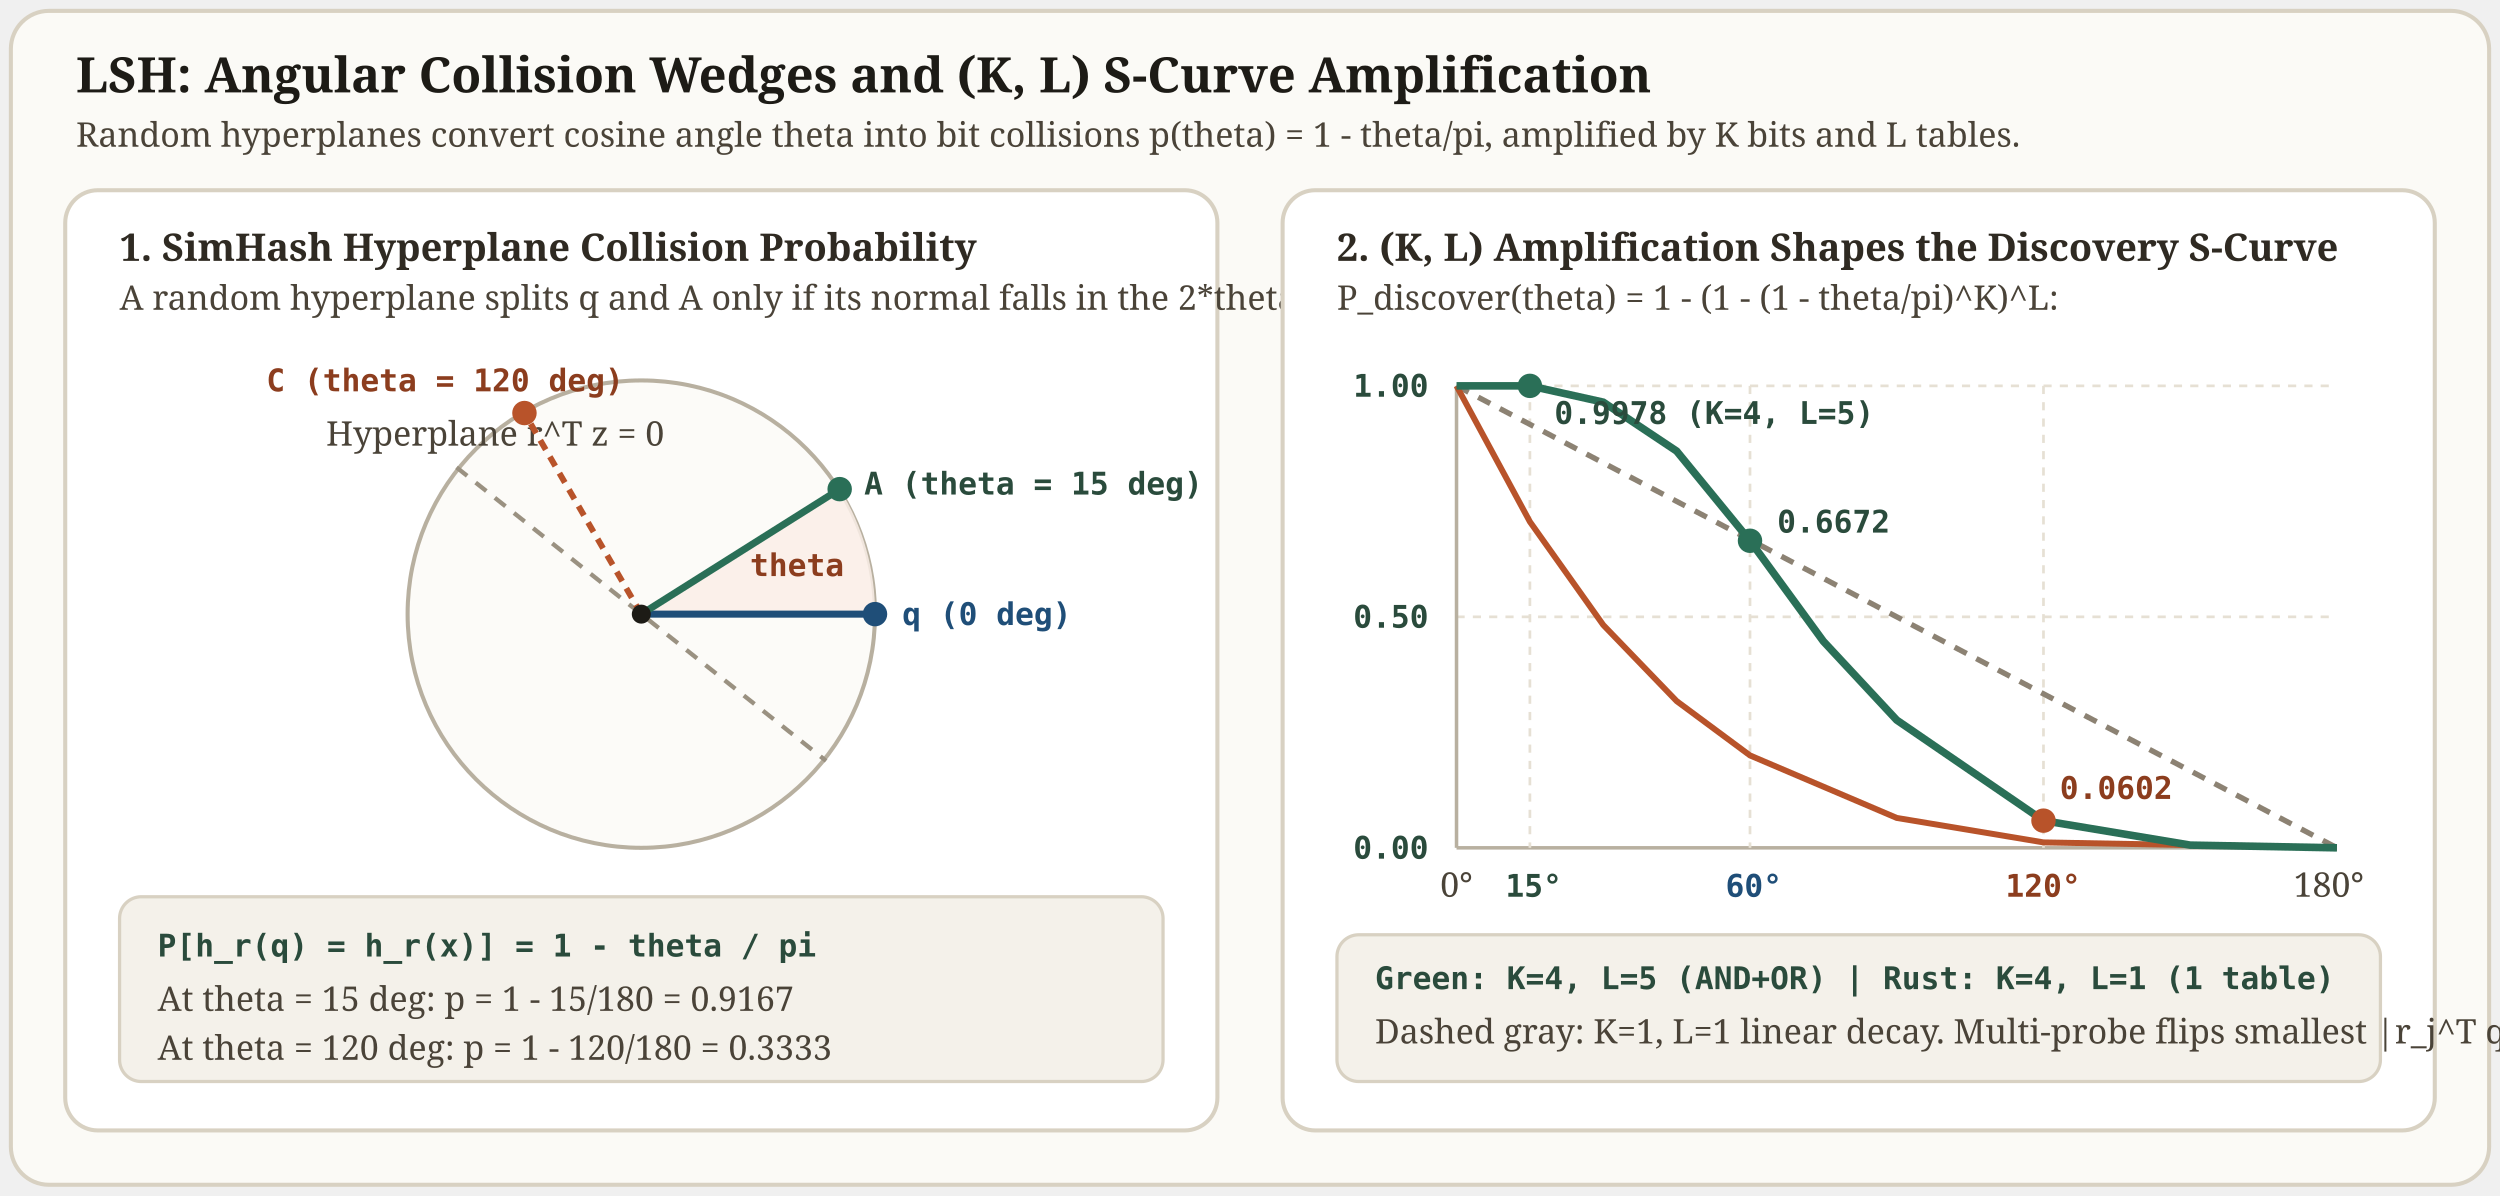
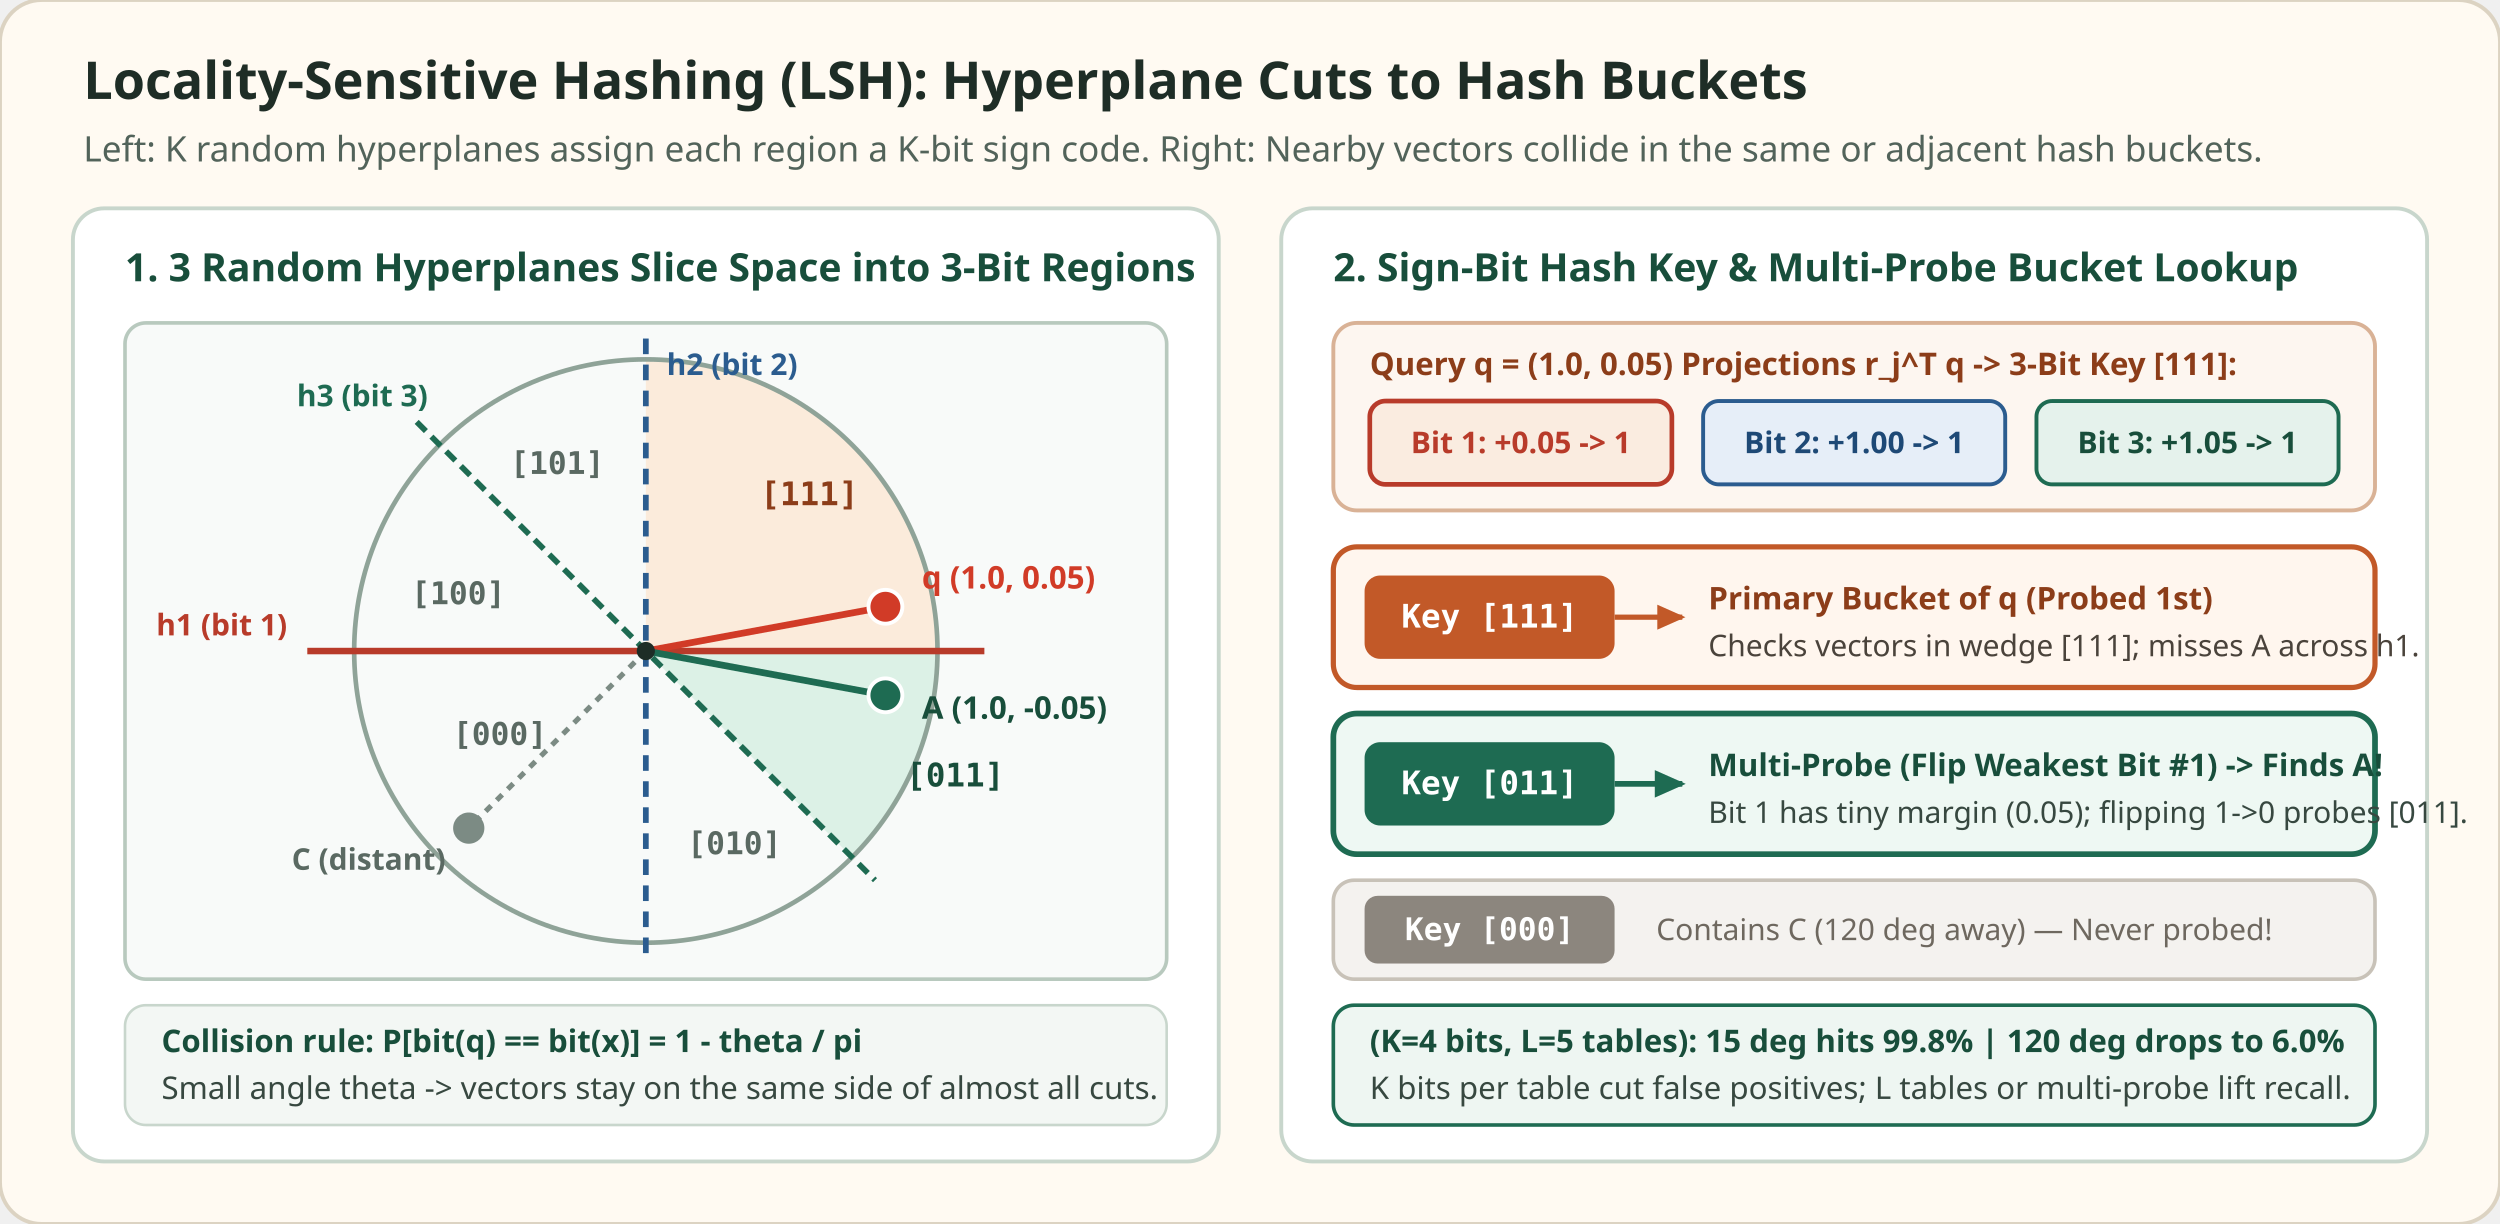
- <svg xmlns="http://www.w3.org/2000/svg" viewBox="0 0 920 440" role="img" aria-labelledby="title desc">
+ <svg xmlns="http://www.w3.org/2000/svg" viewBox="0 0 960 470" role="img" aria-labelledby="title desc">
  <defs>
-     <style>
-       .bg { fill: #fbfaf6; stroke: #d8d1c2; stroke-width: 1.5; }
-       .card { fill: #ffffff; stroke: #d8d1c2; stroke-width: 1.5; rx: 12; }
-       .title { font: 700 18px "EB Garamond", Georgia, serif; fill: #1d1b16; }
-       .subtitle { font: 600 14px "EB Garamond", Georgia, serif; fill: #2f2a22; }
-       .body { font: 400 12.5px "EB Garamond", Georgia, serif; fill: #4a4338; }
-       .mono { font: 600 11.5px "JetBrains Mono", "SFMono-Regular", monospace; fill: #2a4b3c; }
-       .mono-warm { font: 600 11.5px "JetBrains Mono", "SFMono-Regular", monospace; fill: #8c3d1e; }
-       .mono-blue { font: 600 11.5px "JetBrains Mono", "SFMono-Regular", monospace; fill: #1f4e78; }
-       .circle-guide { fill: #fcfbf8; stroke: #b8b0a0; stroke-width: 1.5; }
-       .wedge { fill: #faeee8; fill-opacity: 0.85; stroke: none; }
-       .hyperplane { stroke: #9a9181; stroke-width: 1.6; stroke-dasharray: 5 4; }
-       .vec-q { stroke: #1f4e78; stroke-width: 2.6; }
-       .vec-a { stroke: #2a6f57; stroke-width: 2.6; }
-       .vec-c { stroke: #b8532a; stroke-width: 2.2; stroke-dasharray: 4 3; }
-       .axis { stroke: #b8b0a0; stroke-width: 1.3; }
-       .grid { stroke: #e6e0d4; stroke-width: 1; stroke-dasharray: 3 3; }
-       .curve-11 { fill: none; stroke: #8c8273; stroke-width: 2; stroke-dasharray: 5 4; }
-       .curve-41 { fill: none; stroke: #b8532a; stroke-width: 2.2; }
-       .curve-45 { fill: none; stroke: #2a6f57; stroke-width: 2.8; }
-       .note-box { fill: #f4f1ea; stroke: #d8d1c2; stroke-width: 1.2; rx: 8; }
-     </style>
+     <marker id="lsh-green" viewBox="0 0 10 10" refX="8" refY="5" markerWidth="6" markerHeight="6" orient="auto-start-reverse">
+       <path d="M 0 1 L 9 5 L 0 9 z" fill="#1e6b52" />
+     </marker>
+     <marker id="lsh-amber" viewBox="0 0 10 10" refX="8" refY="5" markerWidth="6" markerHeight="6" orient="auto-start-reverse">
+       <path d="M 0 1 L 9 5 L 0 9 z" fill="#c25928" />
+     </marker>
  </defs>
-   <rect x="4" y="4" width="912" height="432" rx="14" class="bg" />
-   <text x="28" y="34" class="title">LSH: Angular Collision Wedges and (K, L) S-Curve Amplification</text>
-   <text x="28" y="54" class="body">Random hyperplanes convert cosine angle theta into bit collisions p(theta) = 1 - theta/pi, amplified by K bits and L tables.</text>
-   <rect x="24" y="70" width="424" height="346" class="card" />
-   <text x="44" y="96" class="subtitle">1. SimHash Hyperplane Collision Probability</text>
-   <text x="44" y="114" class="body">A random hyperplane splits q and A only if its normal falls in the 2*theta wedge:</text>
-   <circle cx="236" cy="226" r="86" class="circle-guide" />
-   <path d="M 236 226 L 322 226 A 86 86 0 0 0 309 180 Z" class="wedge" />
-   <line x1="168" y1="172" x2="304" y2="280" class="hyperplane" />
-   <text x="120" y="164" class="body">Hyperplane r^T z = 0</text>
-   <line x1="236" y1="226" x2="322" y2="226" class="vec-q" />
-   <circle cx="322" cy="226" r="4.5" fill="#1f4e78" />
-   <text x="332" y="230" class="mono-blue">q (0 deg)</text>
-   <line x1="236" y1="226" x2="309" y2="180" class="vec-a" />
-   <circle cx="309" cy="180" r="4.5" fill="#2a6f57" />
-   <text x="318" y="182" class="mono">A (theta = 15 deg)</text>
-   <line x1="236" y1="226" x2="193" y2="152" class="vec-c" />
-   <circle cx="193" cy="152" r="4.5" fill="#b8532a" />
-   <text x="98" y="144" class="mono-warm">C (theta = 120 deg)</text>
-   <circle cx="236" cy="226" r="3.5" fill="#1d1b16" />
-   <text x="276" y="212" class="mono-warm">theta</text>
-   <rect x="44" y="330" width="384" height="68" class="note-box" />
-   <text x="58" y="352" class="mono">P[h_r(q) = h_r(x)] = 1 - theta / pi</text>
-   <text x="58" y="372" class="body">At theta = 15 deg:  p = 1 - 15/180 = 0.9167</text>
-   <text x="58" y="390" class="body">At theta = 120 deg: p = 1 - 120/180 = 0.3333</text>
-   <rect x="472" y="70" width="424" height="346" class="card" />
-   <text x="492" y="96" class="subtitle">2. (K, L) Amplification Shapes the Discovery S-Curve</text>
-   <text x="492" y="114" class="body">P_discover(theta) = 1 - (1 - (1 - theta/pi)^K)^L:</text>
-   <line x1="536" y1="142" x2="860" y2="142" class="grid" />
-   <line x1="536" y1="227" x2="860" y2="227" class="grid" />
-   <line x1="536" y1="312" x2="860" y2="312" class="axis" />
-   <line x1="536" y1="142" x2="536" y2="312" class="axis" />
-   <text x="498" y="146" class="mono">1.00</text>
-   <text x="498" y="231" class="mono">0.50</text>
-   <text x="498" y="316" class="mono">0.00</text>
-   <text x="530" y="330" class="body">0°</text>
-   <text x="554" y="330" class="mono">15°</text>
-   <text x="635" y="330" class="mono-blue">60°</text>
-   <text x="738" y="330" class="mono-warm">120°</text>
-   <text x="844" y="330" class="body">180°</text>
-   <line x1="563" y1="142" x2="563" y2="312" class="grid" />
-   <line x1="644" y1="142" x2="644" y2="312" class="grid" />
-   <line x1="752" y1="142" x2="752" y2="312" class="grid" />
-   <line x1="536" y1="142" x2="860" y2="312" class="curve-11" />
-   <polyline points="536,142 563,192 590,230 617,258 644,278 698,301 752,310 860,312" class="curve-41" />
-   <polyline points="536,142 563,142 590,148 617,166 644,199 671,236 698,265 752,302 806,311 860,312" class="curve-45" />
-   <circle cx="563" cy="142" r="4.5" fill="#2a6f57" />
-   <text x="572" y="156" class="mono">0.9978 (K=4, L=5)</text>
-   <circle cx="644" cy="199" r="4.5" fill="#2a6f57" />
-   <text x="654" y="196" class="mono">0.6672</text>
-   <circle cx="752" cy="302" r="4.5" fill="#b8532a" />
-   <text x="758" y="294" class="mono-warm">0.0602</text>
-   <rect x="492" y="344" width="384" height="54" class="note-box" />
-   <text x="506" y="364" class="mono">Green: K=4, L=5 (AND+OR)  |  Rust: K=4, L=1 (1 table)</text>
-   <text x="506" y="384" class="body">Dashed gray: K=1, L=1 linear decay. Multi-probe flips smallest |r_j^T q| bits.</text>
+   <rect width="960" height="470" rx="16" fill="#fffaf2" stroke="#dcd3c2" stroke-width="1.5" />
+   <text x="32" y="38" font-family="sans-serif" font-size="20" font-weight="700" fill="#1e2d26">Locality-Sensitive Hashing (LSH): Hyperplane Cuts to Hash Buckets</text>
+   <text x="32" y="62" font-family="sans-serif" font-size="13.5" fill="#52635a">Left: K random hyperplanes assign each region a K-bit sign code. Right: Nearby vectors collide in the same or adjacent hash buckets.</text>
+   <rect x="28" y="80" width="440" height="366" rx="12" fill="#ffffff" stroke="#c8d6cc" stroke-width="1.5" />
+   <text x="48" y="108" font-family="sans-serif" font-size="15" font-weight="700" fill="#184e3b">1. 3 Random Hyperplanes Slice Space into 3-Bit Regions</text>
+   <rect x="48" y="124" width="400" height="252" rx="8" fill="#f8faf9" stroke="#b8c9be" stroke-width="1.4" />
+   <path d="M 248 250 L 360 250 A 112 112 0 0 0 248 138 Z" fill="#fde4cf" fill-opacity="0.7" />
+   <path d="M 248 250 L 327 329 A 112 112 0 0 0 360 250 Z" fill="#d3ede0" fill-opacity="0.75" />
+   <circle cx="248" cy="250" r="112" fill="none" stroke="#8fa398" stroke-width="1.8" />
+   <line x1="118" y1="250" x2="378" y2="250" stroke="#b83b2a" stroke-width="2.5" />
+   <text x="60" y="244" font-family="sans-serif" font-size="11.5" font-weight="700" fill="#b83b2a">h1 (bit 1)</text>
+   <line x1="248" y1="130" x2="248" y2="370" stroke="#2b5c8f" stroke-width="2.2" stroke-dasharray="6 4" />
+   <text x="256" y="144" font-family="sans-serif" font-size="11.5" font-weight="700" fill="#2b5c8f">h2 (bit 2)</text>
+   <line x1="160" y1="162" x2="336" y2="338" stroke="#1e6b52" stroke-width="2.2" stroke-dasharray="5 3" />
+   <text x="114" y="156" font-family="sans-serif" font-size="11.5" font-weight="700" fill="#1e6b52">h3 (bit 3)</text>
+   <text x="292" y="194" font-family="monospace" font-size="12.5" font-weight="700" fill="#8c3d19">[111]</text>
+   <text x="348" y="302" font-family="monospace" font-size="12.5" font-weight="700" fill="#184e3b">[011]</text>
+   <text x="214" y="182" font-family="monospace" font-size="12" font-weight="700" fill="#5a6962" text-anchor="middle">[101]</text>
+   <text x="176" y="232" font-family="monospace" font-size="12" font-weight="700" fill="#5a6962" text-anchor="middle">[100]</text>
+   <text x="192" y="286" font-family="monospace" font-size="12" font-weight="700" fill="#5a6962" text-anchor="middle">[000]</text>
+   <text x="282" y="328" font-family="monospace" font-size="12" font-weight="700" fill="#5a6962" text-anchor="middle">[010]</text>
+   <line x1="248" y1="250" x2="340" y2="233" stroke="#d13b27" stroke-width="2.6" />
+   <circle cx="340" cy="233" r="6.5" fill="#d13b27" stroke="#ffffff" stroke-width="1.5" />
+   <text x="354" y="226" font-family="sans-serif" font-size="12" font-weight="700" fill="#d13b27">q (1.0, 0.05)</text>
+   <line x1="248" y1="250" x2="340" y2="267" stroke="#1e6b52" stroke-width="2.6" />
+   <circle cx="340" cy="267" r="6.5" fill="#1e6b52" stroke="#ffffff" stroke-width="1.5" />
+   <text x="354" y="276" font-family="sans-serif" font-size="12" font-weight="700" fill="#184e3b">A (1.0, -0.05)</text>
+   <line x1="248" y1="250" x2="180" y2="318" stroke="#7c8b84" stroke-width="2" stroke-dasharray="3 3" />
+   <circle cx="180" cy="318" r="6" fill="#7c8b84" />
+   <text x="112" y="334" font-family="sans-serif" font-size="11.5" font-weight="700" fill="#5a6962">C (distant)</text>
+   <circle cx="248" cy="250" r="3.5" fill="#1e2d26" />
+   <rect x="48" y="386" width="400" height="46" rx="8" fill="#f3f7f4" stroke="#c8d6cc" />
+   <text x="62" y="404" font-family="sans-serif" font-size="12" font-weight="700" fill="#184e3b">Collision rule: P[bit(q) == bit(x)] = 1 - theta / pi</text>
+   <text x="62" y="422" font-family="sans-serif" font-size="12" fill="#374840">Small angle theta -&gt; vectors stay on the same side of almost all cuts.</text>
+   <rect x="492" y="80" width="440" height="366" rx="12" fill="#ffffff" stroke="#c8d6cc" stroke-width="1.5" />
+   <text x="512" y="108" font-family="sans-serif" font-size="15" font-weight="700" fill="#184e3b">2. Sign-Bit Hash Key &amp; Multi-Probe Bucket Lookup</text>
+   <rect x="512" y="124" width="400" height="72" rx="9" fill="#fdf6f0" stroke="#d9b296" stroke-width="1.5" />
+   <text x="526" y="144" font-family="sans-serif" font-size="12" font-weight="700" fill="#8c3d19">Query q = (1.0, 0.05) Projections r_j^T q -&gt; 3-Bit Key [111]:</text>
+   <rect x="526" y="154" width="116" height="32" rx="6" fill="#faece0" stroke="#b83b2a" stroke-width="1.8" />
+   <text x="584" y="174" font-family="sans-serif" font-size="11.5" font-weight="700" fill="#b83b2a" text-anchor="middle">Bit 1: +0.05 -&gt; 1</text>
+   <rect x="654" y="154" width="116" height="32" rx="6" fill="#e6eef8" stroke="#2b5c8f" stroke-width="1.5" />
+   <text x="712" y="174" font-family="sans-serif" font-size="11.5" font-weight="700" fill="#1e4976" text-anchor="middle">Bit 2: +1.00 -&gt; 1</text>
+   <rect x="782" y="154" width="116" height="32" rx="6" fill="#e5f2ec" stroke="#1e6b52" stroke-width="1.5" />
+   <text x="840" y="174" font-family="sans-serif" font-size="11.5" font-weight="700" fill="#184e3b" text-anchor="middle">Bit 3: +1.05 -&gt; 1</text>
+   <rect x="512" y="210" width="400" height="54" rx="9" fill="#fff6ee" stroke="#c25928" stroke-width="2" />
+   <rect x="524" y="221" width="96" height="32" rx="6" fill="#c25928" />
+   <text x="572" y="241" font-family="monospace" font-size="12.5" font-weight="700" fill="#ffffff" text-anchor="middle">Key [111]</text>
+   <line x1="620" y1="237" x2="646" y2="237" stroke="#c25928" stroke-width="2" marker-end="url(#lsh-amber)" />
+   <text x="656" y="234" font-family="sans-serif" font-size="12" font-weight="700" fill="#8c3d19">Primary Bucket of q (Probed 1st)</text>
+   <text x="656" y="252" font-family="sans-serif" font-size="11.5" fill="#4a433b">Checks vectors in wedge [111]; misses A across h1.</text>
+   <rect x="512" y="274" width="400" height="54" rx="9" fill="#eef8f3" stroke="#1e6b52" stroke-width="2.2" />
+   <rect x="524" y="285" width="96" height="32" rx="6" fill="#1e6b52" />
+   <text x="572" y="305" font-family="monospace" font-size="12.5" font-weight="700" fill="#ffffff" text-anchor="middle">Key [011]</text>
+   <line x1="620" y1="301" x2="646" y2="301" stroke="#1e6b52" stroke-width="2.2" marker-end="url(#lsh-green)" />
+   <text x="656" y="298" font-family="sans-serif" font-size="12" font-weight="700" fill="#184e3b">Multi-Probe (Flip Weakest Bit #1) -&gt; Finds A!</text>
+   <text x="656" y="316" font-family="sans-serif" font-size="11.5" fill="#374840">Bit 1 has tiny margin (0.05); flipping 1-&gt;0 probes [011].</text>
+   <rect x="512" y="338" width="400" height="38" rx="8" fill="#f4f2ef" stroke="#c8c2b8" stroke-width="1.4" />
+   <rect x="524" y="344" width="96" height="26" rx="5" fill="#8c867e" />
+   <text x="572" y="361" font-family="monospace" font-size="12" font-weight="700" fill="#ffffff" text-anchor="middle">Key [000]</text>
+   <text x="636" y="361" font-family="sans-serif" font-size="11.5" fill="#6e685f">Contains C (120 deg away) — Never probed!</text>
+   <rect x="512" y="386" width="400" height="46" rx="8" fill="#eef6f2" stroke="#1e6b52" stroke-width="1.4" />
+   <text x="526" y="404" font-family="sans-serif" font-size="12" font-weight="700" fill="#184e3b">(K=4 bits, L=5 tables):  15 deg hits 99.8%  |  120 deg drops to 6.0%</text>
+   <text x="526" y="422" font-family="sans-serif" font-size="12" fill="#374840">K bits per table cut false positives; L tables or multi-probe lift recall.</text>
</svg>
